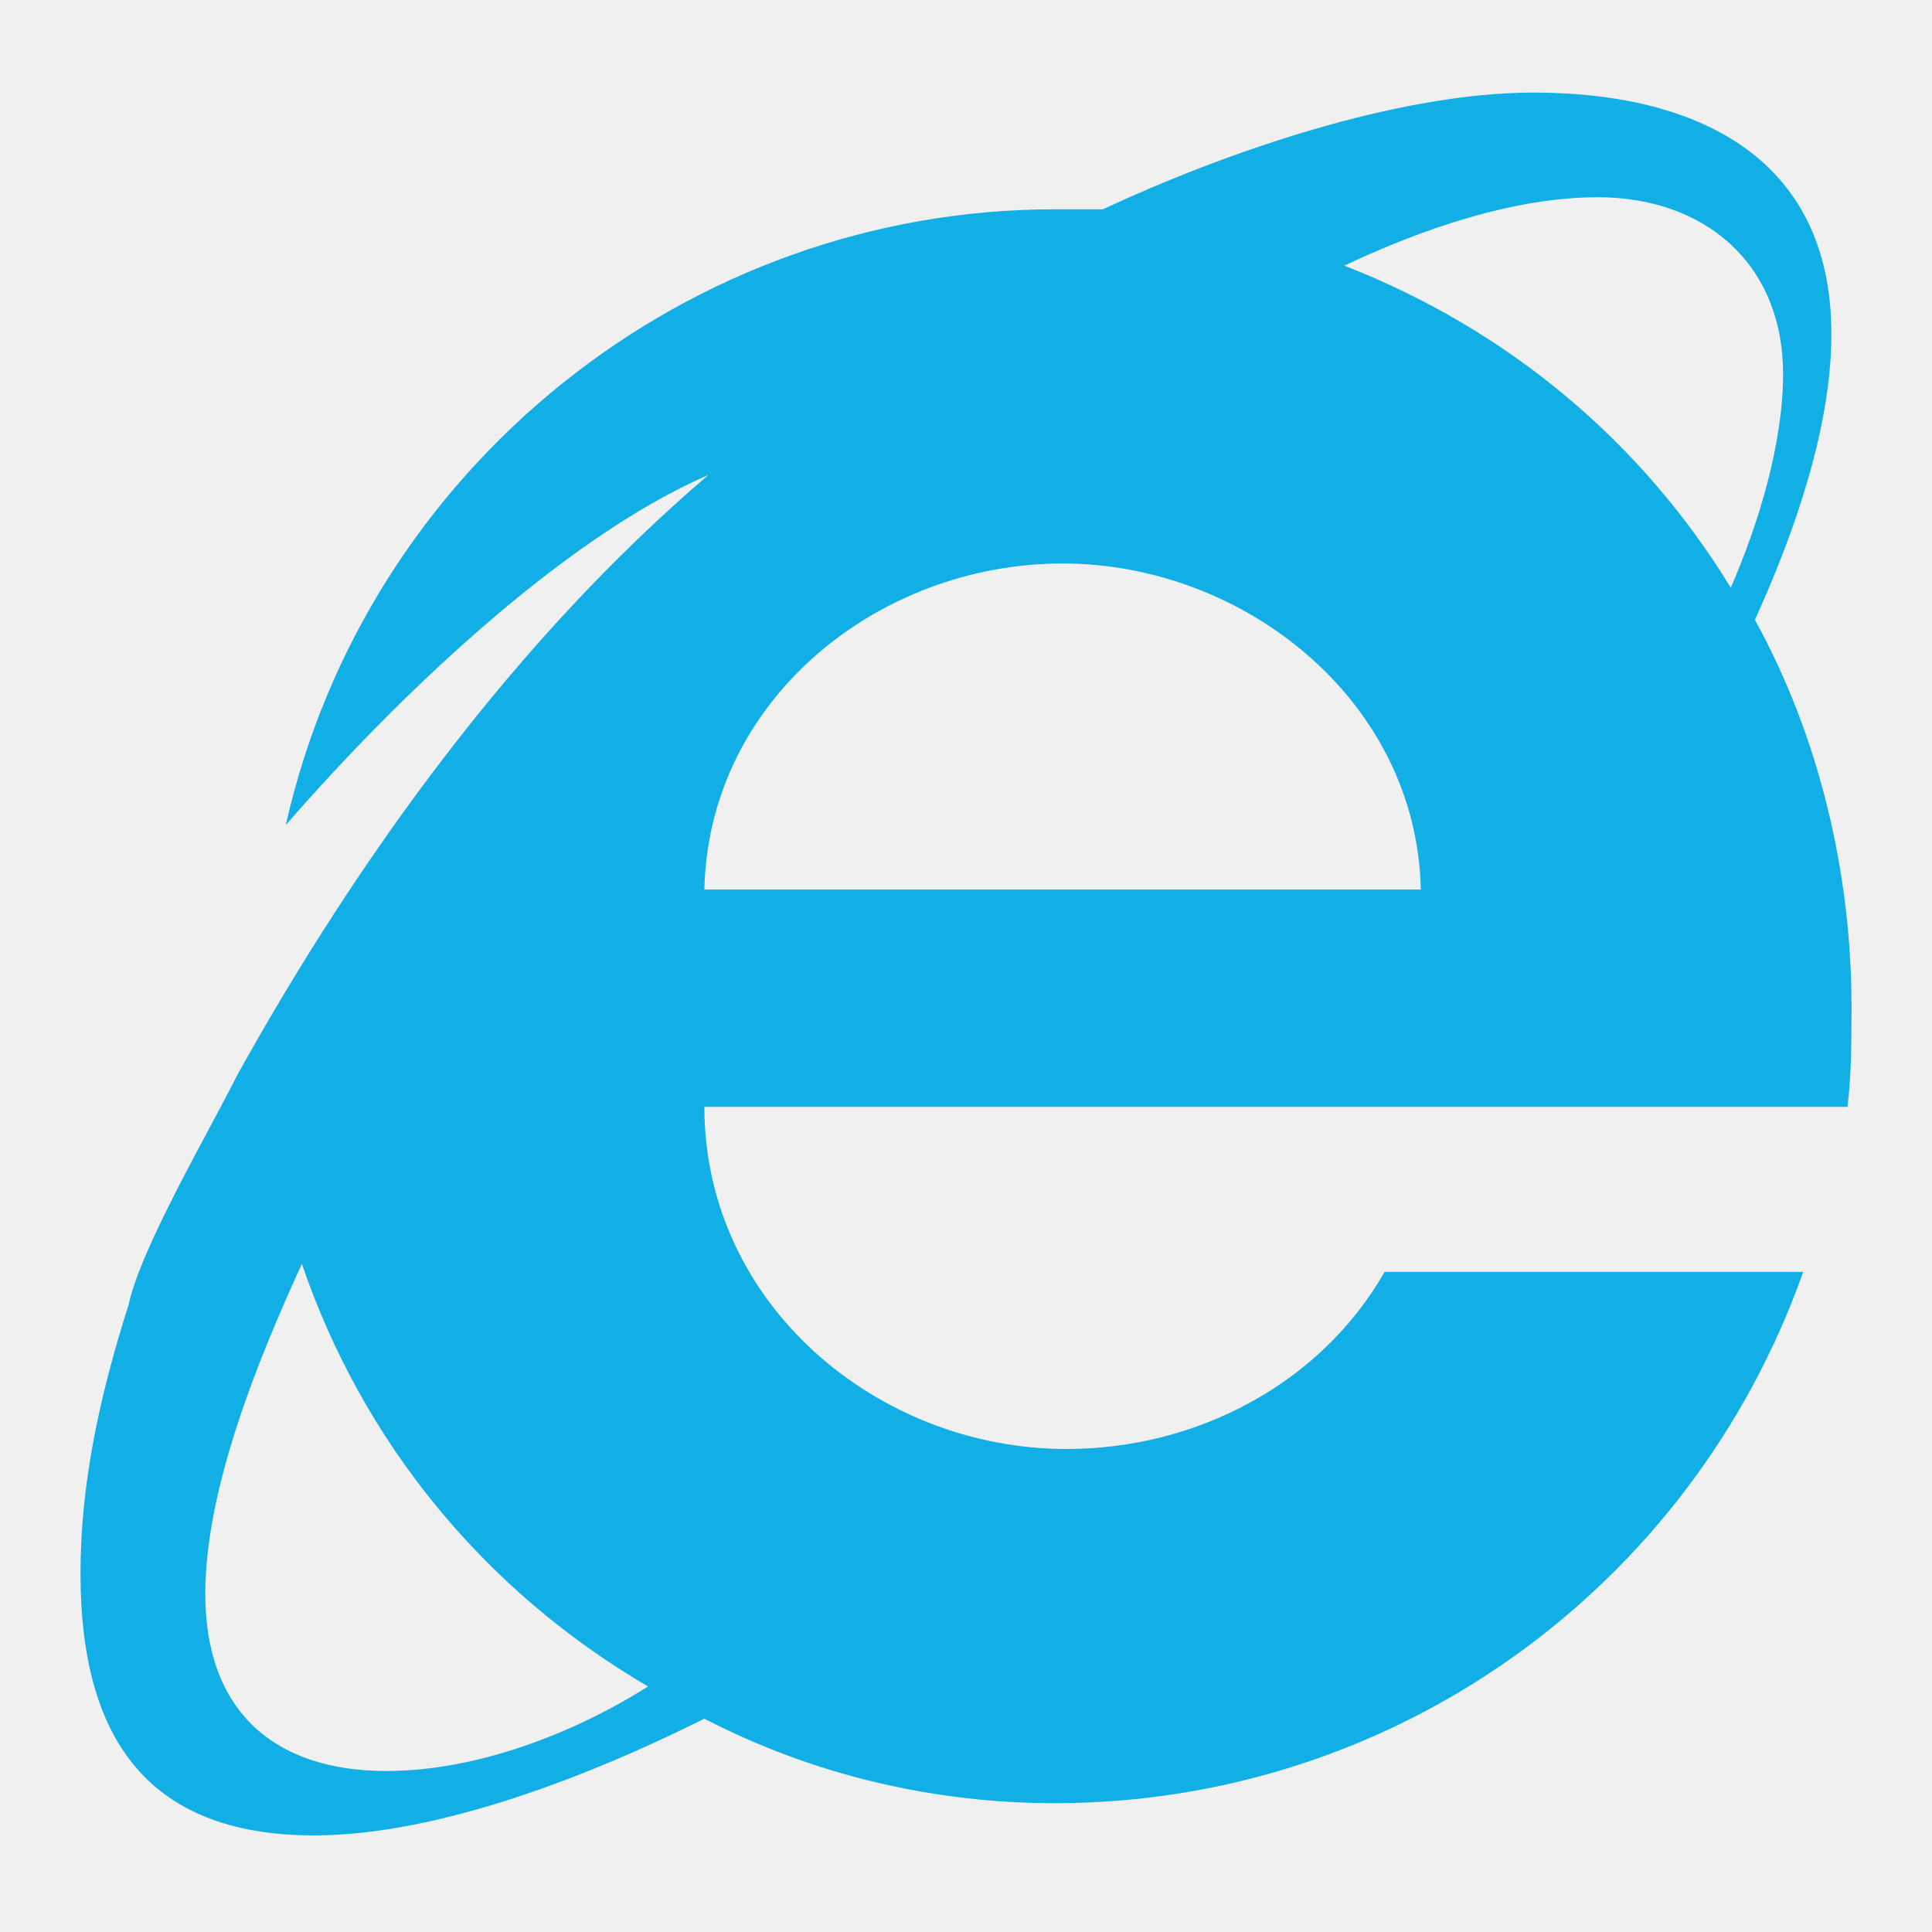
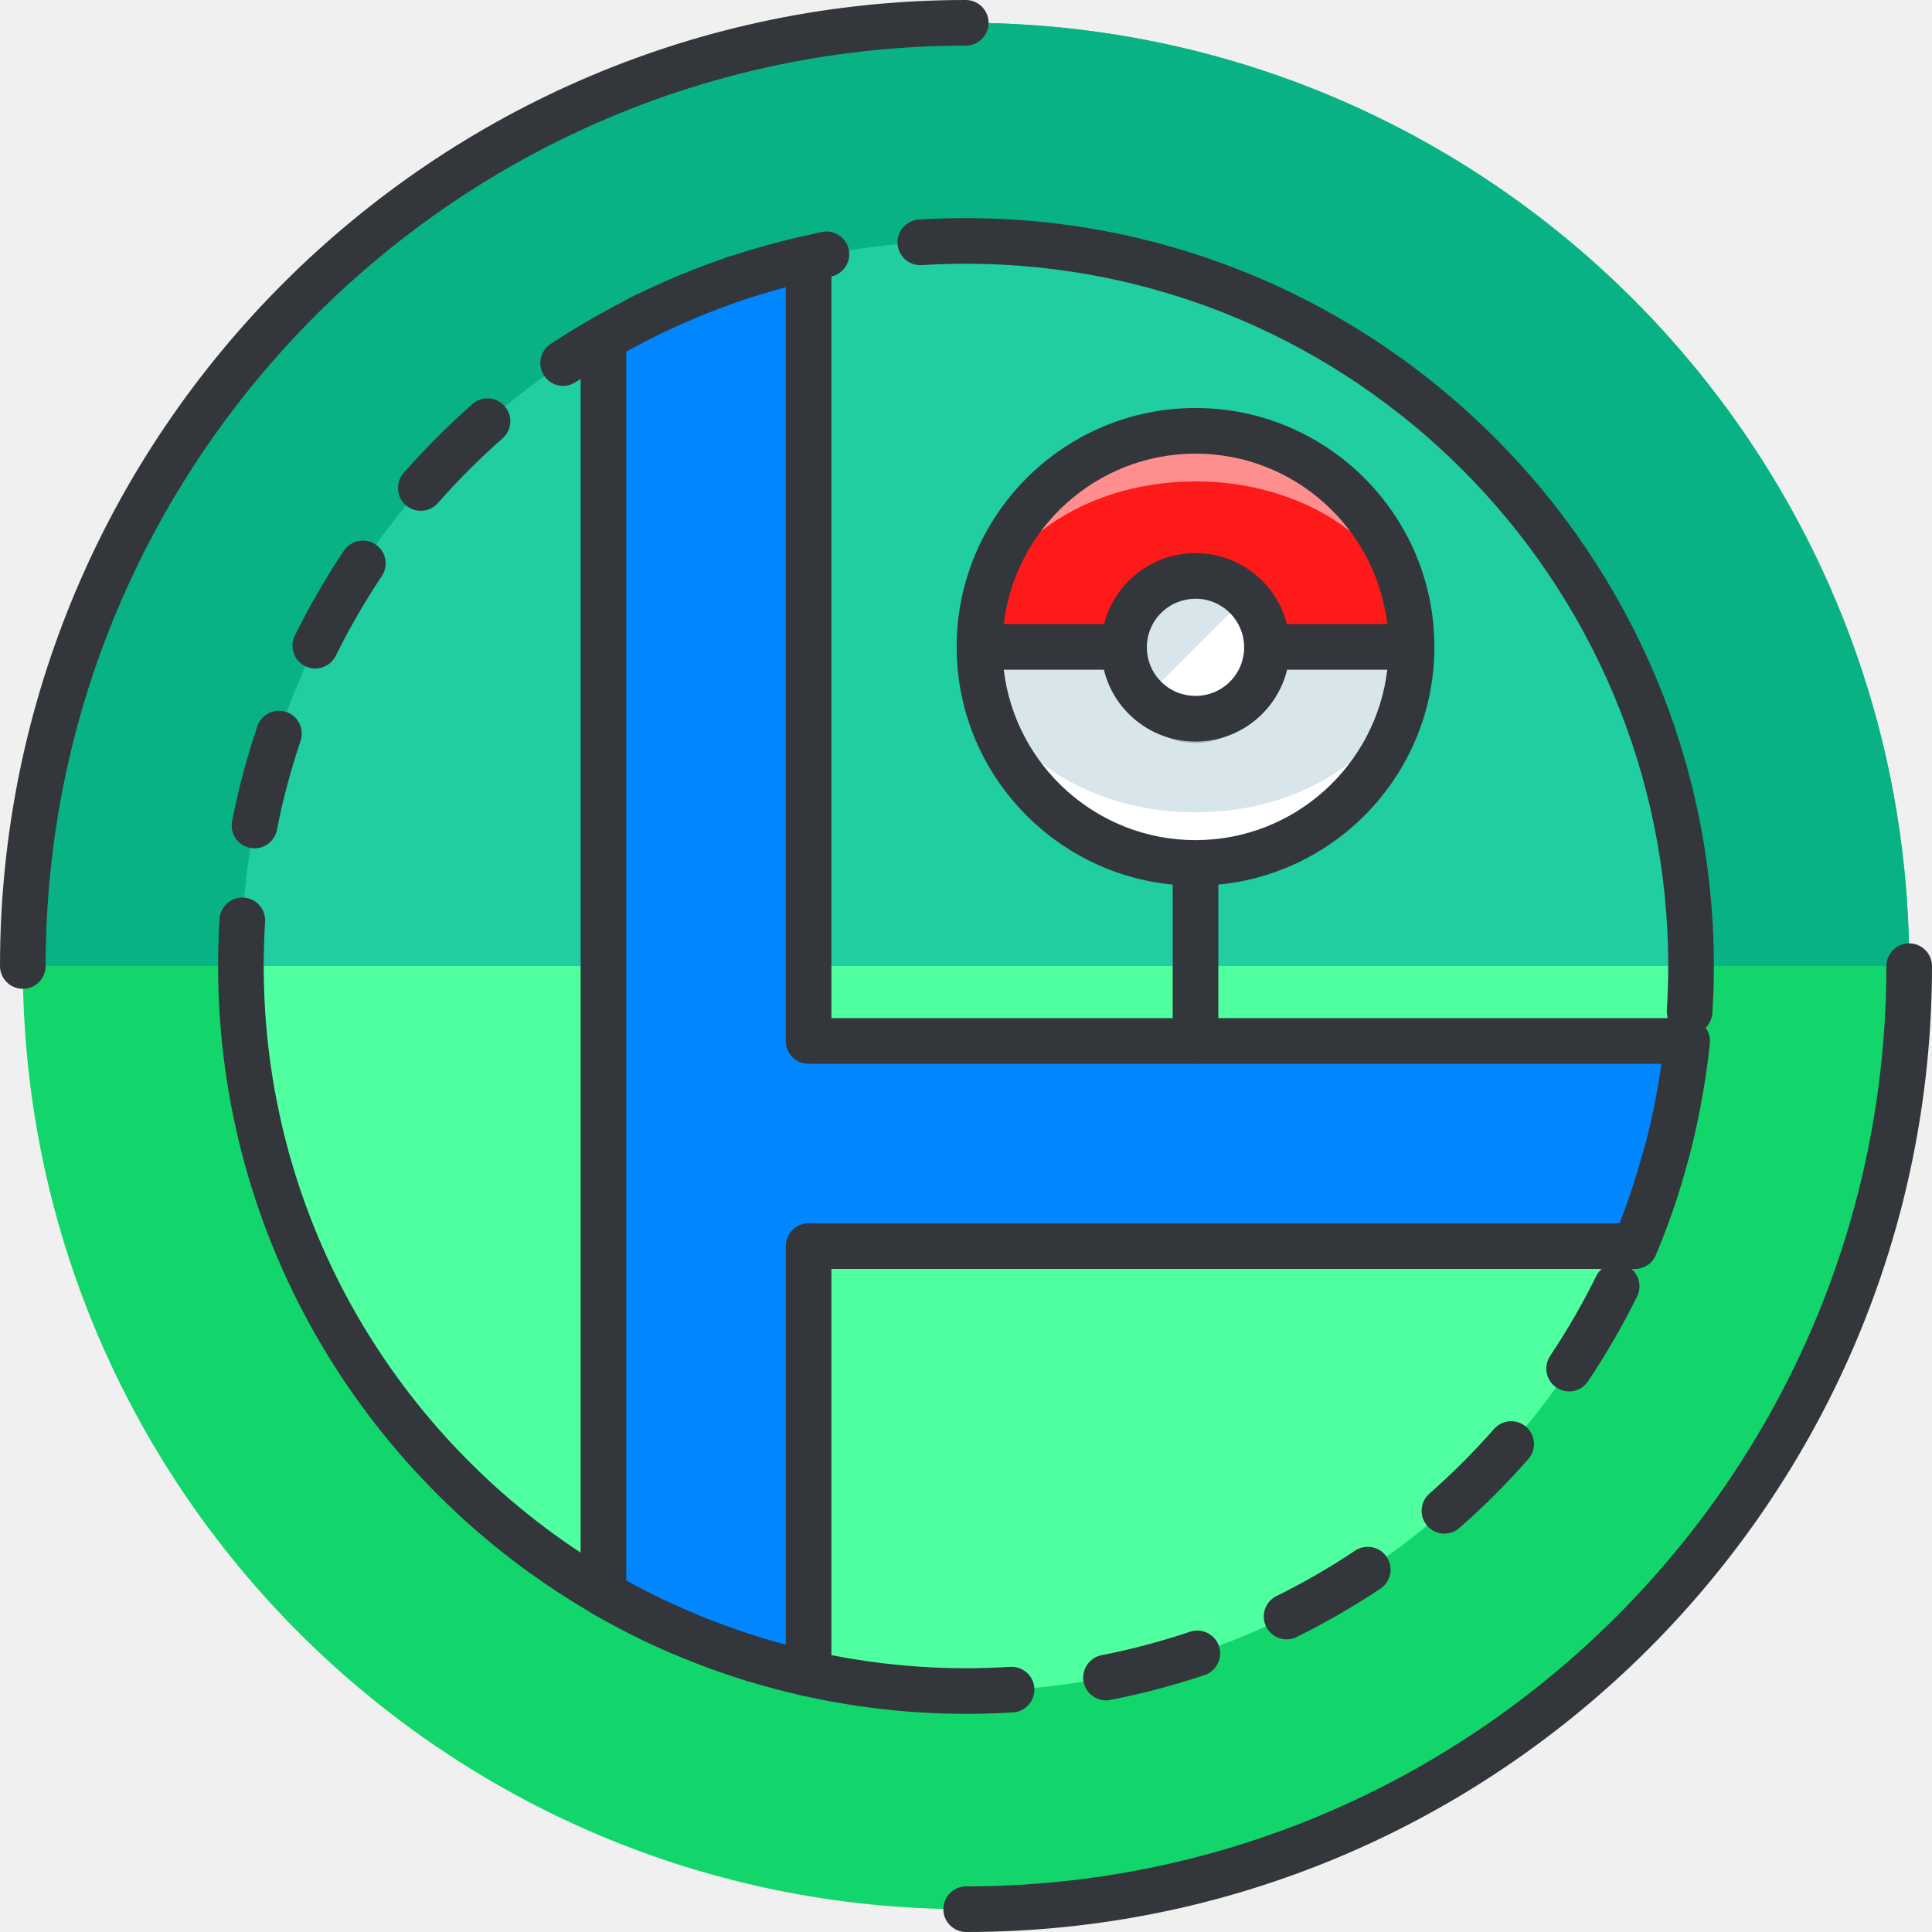
- <svg xmlns="http://www.w3.org/2000/svg" width="200" height="200" class="icon" p-id="5250" t="1658410541748" version="1.1" viewBox="0 0 1024 1024">
-   <defs>
-     <style type="text/css">@font-face{font-family:feedback-iconfont;src:url(//at.alicdn.com/t/font_1031158_u69w8yhxdu.woff2?t=1630033759944) format("woff2"),url(//at.alicdn.com/t/font_1031158_u69w8yhxdu.woff?t=1630033759944) format("woff"),url(//at.alicdn.com/t/font_1031158_u69w8yhxdu.ttf?t=1630033759944) format("truetype")}</style>
-   </defs>
-   <path fill="#12aee6" d="M981.333 533.333c0 17.067 0 36.267-2.133 53.334H373.333c0 104.533 91.734 181.333 192 181.333 68.267 0 134.4-34.133 168.534-93.867h221.866c-59.733 168.534-217.6 281.6-396.8 281.6-64 0-128-14.933-185.6-44.8C313.6 940.8 232.533 972.8 166.4 972.8c-89.6 0-123.733-53.333-123.733-138.667 0-49.066 10.666-96 25.6-142.933 6.4-29.867 42.666-91.733 57.6-121.6 64-115.2 147.2-230.4 249.6-317.867-78.934 34.134-168.534 121.6-224 185.6 42.666-189.866 213.333-326.4 407.466-326.4h25.6c64-29.866 155.734-61.866 228.267-61.866 83.2 0 157.867 32 157.867 128 0 49.066-19.2 104.533-40.534 151.466 34.134 61.867 51.2 134.4 51.2 204.8zM945.067 198.4c0-59.733-42.667-93.867-98.134-93.867-44.8 0-93.866 17.067-134.4 36.267C800 174.933 870.4 234.667 917.333 311.467c14.934-34.134 27.734-76.8 27.734-113.067zM108.8 844.8c0 61.867 36.267 93.867 96 93.867 46.933 0 98.133-19.2 138.667-44.8C256 842.667 192 763.733 160 669.867c-23.467 51.2-51.2 119.466-51.2 174.933z m264.533-373.333h379.734c-2.134-100.267-93.867-172.8-189.867-172.8-98.133 0-187.733 72.533-189.867 172.8z" p-id="5251" />
+ <svg xmlns="http://www.w3.org/2000/svg" t="1753151877112" class="icon" viewBox="0 0 1024 1024" version="1.1" p-id="4546" width="256" height="256">
+   <path d="M12.093 511.992c0 276.098 223.826 499.915 499.891 499.915 276.098 0 499.924-223.818 499.924-499.915C1011.907 235.918 788.082 12.093 511.984 12.093 235.918 12.093 12.093 235.918 12.093 511.992z" fill="#12D66B" p-id="4547" />
+   <path d="M1011.907 511.992C1011.907 235.918 788.082 12.093 511.984 12.093 235.918 12.093 12.093 235.918 12.093 511.992" fill="#09B285" p-id="4548" />
+   <path d="M12.093 524.085a12.093 12.093 0 0 1-12.093-12.093C0 229.678 229.67 0 511.984 0a12.093 12.093 0 0 1 0 24.185C243.013 24.185 24.185 243.021 24.185 511.992a12.093 12.093 0 0 1-12.093 12.093zM511.984 1024a12.093 12.093 0 0 1 0-24.185c268.987 0 487.831-218.835 487.831-487.823a12.093 12.093 0 0 1 24.185 0c0 282.313-229.695 512.008-512.016 512.008z" fill="#33363A" p-id="4549" />
+   <path d="M127.682 511.992c0 212.257 172.086 384.302 384.302 384.302 212.265 0 384.302-172.045 384.302-384.302 0-212.225-172.037-384.294-384.302-384.294-212.217 0-384.302 172.069-384.302 384.294z" fill="#21CEA1" p-id="4550" />
+   <path d="M127.682 511.992c0 212.257 172.086 384.302 384.302 384.302 212.265 0 384.302-172.045 384.302-384.302h-768.605z" fill="#50FF9F" p-id="4551" />
+   <path d="M894.255 551.736H428.577v-414.856a381.44 381.44 0 0 0-108.737 42.372v665.503a381.739 381.739 0 0 0 108.737 42.356V660.481h437.945a381.553 381.553 0 0 0 27.732-108.745z" fill="#0086FF" p-id="4552" />
+   <path d="M908.379 511.992c0-218.569-177.825-396.387-396.395-396.387-8.287 0-16.68 0.258-24.935 0.774a12.085 12.085 0 1 0 1.499 24.137c7.755-0.484 15.64-0.726 23.435-0.726 205.235 0 372.21 166.966 372.21 372.202 0 7.804-0.242 15.68-0.726 23.427-0.089 1.475 0.121 2.894 0.524 4.224H440.67V146.546a12.06 12.06 0 0 0-5.24-23.556c-2.878 0.564-5.724 1.354-8.602 1.983-0.29 0.04-0.58 0.024-0.871 0.089-3.136 0.693-6.248 1.491-9.368 2.265-4.523 1.121-8.997 2.314-13.471 3.596-3.789 1.08-7.554 2.209-11.303 3.402-2.217 0.701-4.49 1.274-6.683 2.015-0.435 0.145-0.83 0.371-1.233 0.556a393.799 393.799 0 0 0-45.468 18.792c-0.468 0.161-0.943 0.298-1.395 0.516-2.112 1.04-4.144 2.257-6.24 3.338-3.217 1.661-6.409 3.378-9.593 5.127a398.701 398.701 0 0 0-29.224 17.55 12.093 12.093 0 1 0 13.431 20.106c0.758-0.508 1.572-0.951 2.338-1.451v622.059c-101.086-66.622-167.974-181.09-167.974-310.949 0-7.804 0.242-15.68 0.726-23.427a12.093 12.093 0 0 0-11.319-12.818 12.157 12.157 0 0 0-12.818 11.319 407.077 407.077 0 0 0-0.774 24.927c0 146.062 79.472 273.841 197.391 342.599 0.282 0.193 0.508 0.451 0.806 0.621 2.338 1.354 4.724 2.62 7.086 3.926 1.193 0.661 2.37 1.33 3.571 1.975 5.095 2.741 10.222 5.393 15.414 7.909l0.484 0.242c5.2 2.499 10.456 4.861 15.753 7.135 1.975 0.846 3.974 1.637 5.966 2.459a375.717 375.717 0 0 0 26.047 9.602c2.781 0.919 5.546 1.854 8.352 2.709 1.935 0.589 3.894 1.104 5.837 1.661 6.57 1.895 13.205 3.62 19.912 5.176 1.258 0.29 2.499 0.629 3.757 0.911 0.105 0.024 0.21 0.016 0.314 0.032a396.201 396.201 0 0 0 110.639 8.666 12.085 12.085 0 1 0-1.499-24.137 371.968 371.968 0 0 1-94.749-6.208v-204.687h408.302a11.931 11.931 0 0 0-2.959 3.821 373.145 373.145 0 0 1-24.419 42.268 12.109 12.109 0 0 0 10.045 18.816c3.894 0 7.731-1.878 10.061-5.369a398.902 398.902 0 0 0 26.015-45.025 12.06 12.06 0 0 0-3.023-14.511h1.83a12.093 12.093 0 0 0 11.149-7.417 396.008 396.008 0 0 0 9.779-25.878c0.032-0.089 0.097-0.145 0.121-0.234l0.226-0.742c2.419-7.191 4.571-14.455 6.562-21.767 0.355-1.298 0.726-2.588 1.072-3.894 1.911-7.28 3.587-14.624 5.071-22.009 0.129-0.629 0.306-1.242 0.427-1.87 0.04-0.202 0.024-0.403 0.056-0.605 2.265-11.625 4.071-23.355 5.288-35.181a12.06 12.06 0 0 0-2.257-8.239c2.04-2.015 3.386-4.74 3.579-7.82a394.783 394.783 0 0 0 0.782-24.927zM428.577 648.388a12.093 12.093 0 0 0-12.093 12.093v211.249l-0.29-0.081a368.243 368.243 0 0 1-19.63-5.853c-1.612-0.524-3.209-1.08-4.813-1.628a374.709 374.709 0 0 1-15.164-5.563c-1.854-0.726-3.716-1.443-5.563-2.193a362.576 362.576 0 0 1-15.624-6.861c-1.266-0.589-2.564-1.129-3.821-1.725a373.032 373.032 0 0 1-18.123-9.319c-0.516-0.282-1.016-0.597-1.532-0.879V186.347c0.903-0.5 1.822-0.967 2.733-1.459a368.961 368.961 0 0 1 81.818-32.626V551.744a12.093 12.093 0 0 0 12.093 12.093h452.029a371.202 371.202 0 0 1-8.747 43.428c-0.589 2.241-1.33 4.434-1.967 6.667a357.86 357.86 0 0 1-4.652 15.422 371.742 371.742 0 0 1-6.861 19.034H428.577zM161.767 353.095a12.101 12.101 0 0 0 16.196-5.506 373.016 373.016 0 0 1 24.419-42.268c3.708-5.546 2.217-13.06-3.329-16.776a12.117 12.117 0 0 0-16.776 3.329 398.249 398.249 0 0 0-26.015 45.025 12.109 12.109 0 0 0 5.506 16.196z" fill="#33363A" p-id="4553" />
+   <path d="M132.559 449.409a12.093 12.093 0 0 0 14.197-9.537 370.21 370.21 0 0 1 12.552-47.185 12.076 12.076 0 1 0-22.903-7.747 394.267 394.267 0 0 0-13.366 50.265 12.076 12.076 0 0 0 9.521 14.205zM223.028 270.721c3.362 0 6.707-1.395 9.094-4.12a375.459 375.459 0 0 1 34.553-34.528 12.101 12.101 0 0 0-15.946-18.187 400.797 400.797 0 0 0-36.778 36.77 12.076 12.076 0 0 0 9.078 20.066zM718.566 821.667a371.146 371.146 0 0 1-42.3 24.419 12.101 12.101 0 0 0 10.69 21.702 397.072 397.072 0 0 0 45.057-26.015 12.101 12.101 0 0 0-13.447-20.106zM791.863 757.391a375.459 375.459 0 0 1-34.553 34.528 12.101 12.101 0 0 0 15.946 18.187 400.797 400.797 0 0 0 36.778-36.77 12.076 12.076 0 1 0-18.171-15.946zM631.112 864.741a371.653 371.653 0 0 1-47.218 12.528 12.085 12.085 0 1 0 4.644 23.734 397.12 397.12 0 0 0 50.305-13.326 12.109 12.109 0 0 0-7.731-22.936z" fill="#33363A" p-id="4554" />
+   <path d="M633.651 342.857m-114.517 0a114.517 114.517 0 1 0 229.034 0 114.517 114.517 0 1 0-229.034 0Z" fill="#FF8F8F" p-id="4555" />
+   <path d="M519.135 342.857a114.517 87.72 0 1 0 229.034 0 114.517 87.72 0 1 0-229.034 0Z" fill="#FF1A1A" p-id="4556" />
+   <path d="M519.135 342.857c0 63.252 51.264 114.517 114.517 114.517 63.236 0 114.517-51.264 114.517-114.517h-229.034z" fill="#FFFFFF" p-id="4557" />
+   <path d="M633.651 430.577c63.236 0 114.517-39.269 114.517-87.72h-229.034c0 48.451 51.264 87.72 114.517 87.72z" fill="#D8E5EA" p-id="4558" />
+   <path d="M760.261 342.857c0-69.806-56.795-126.601-126.609-126.601S507.042 273.051 507.042 342.857c0 65.735 50.362 119.886 114.517 125.997v82.883a12.093 12.093 0 0 0 24.185 0V468.854c64.155-6.111 114.517-60.261 114.517-125.997zM633.651 240.441c52.385 0 95.636 39.543 101.642 90.324H532.001c6.014-50.781 49.265-90.324 101.65-90.324z m0 204.84c-52.385 0-95.636-39.543-101.642-90.332h203.292c-6.022 50.797-49.273 90.332-101.65 90.332z" fill="#33363A" p-id="4559" />
+   <path d="M633.643 355.981m-37.866 0a37.866 37.866 0 1 0 75.732 0 37.866 37.866 0 1 0-75.732 0Z" fill="#A7BBC1" p-id="4560" />
+   <path d="M633.643 343.107m-37.866 0a37.866 37.866 0 1 0 75.732 0 37.866 37.866 0 1 0-75.732 0Z" fill="#FFFFFF" p-id="4561" />
+   <path d="M606.862 369.88a37.874 37.874 0 0 1 53.554-53.554" fill="#D8E5EA" p-id="4562" />
+   <path d="M633.651 393.033a49.862 49.862 0 0 1-35.335-14.6 49.66 49.66 0 0 1-14.632-35.335c0-13.342 5.2-25.894 14.632-35.326 19.493-19.477 51.192-19.477 70.653 0a49.612 49.612 0 0 1 14.632 35.326 49.66 49.66 0 0 1-14.632 35.326 49.789 49.789 0 0 1-35.318 14.608z m0-75.692c-6.603 0-13.213 2.523-18.236 7.546a25.58 25.58 0 0 0-7.554 18.219c0 6.885 2.685 13.358 7.554 18.228a25.838 25.838 0 0 0 36.447 0 25.596 25.596 0 0 0 7.554-18.228c0-6.885-2.685-13.358-7.554-18.228a25.677 25.677 0 0 0-18.211-7.538z" fill="#33363A" p-id="4563" />
</svg>
